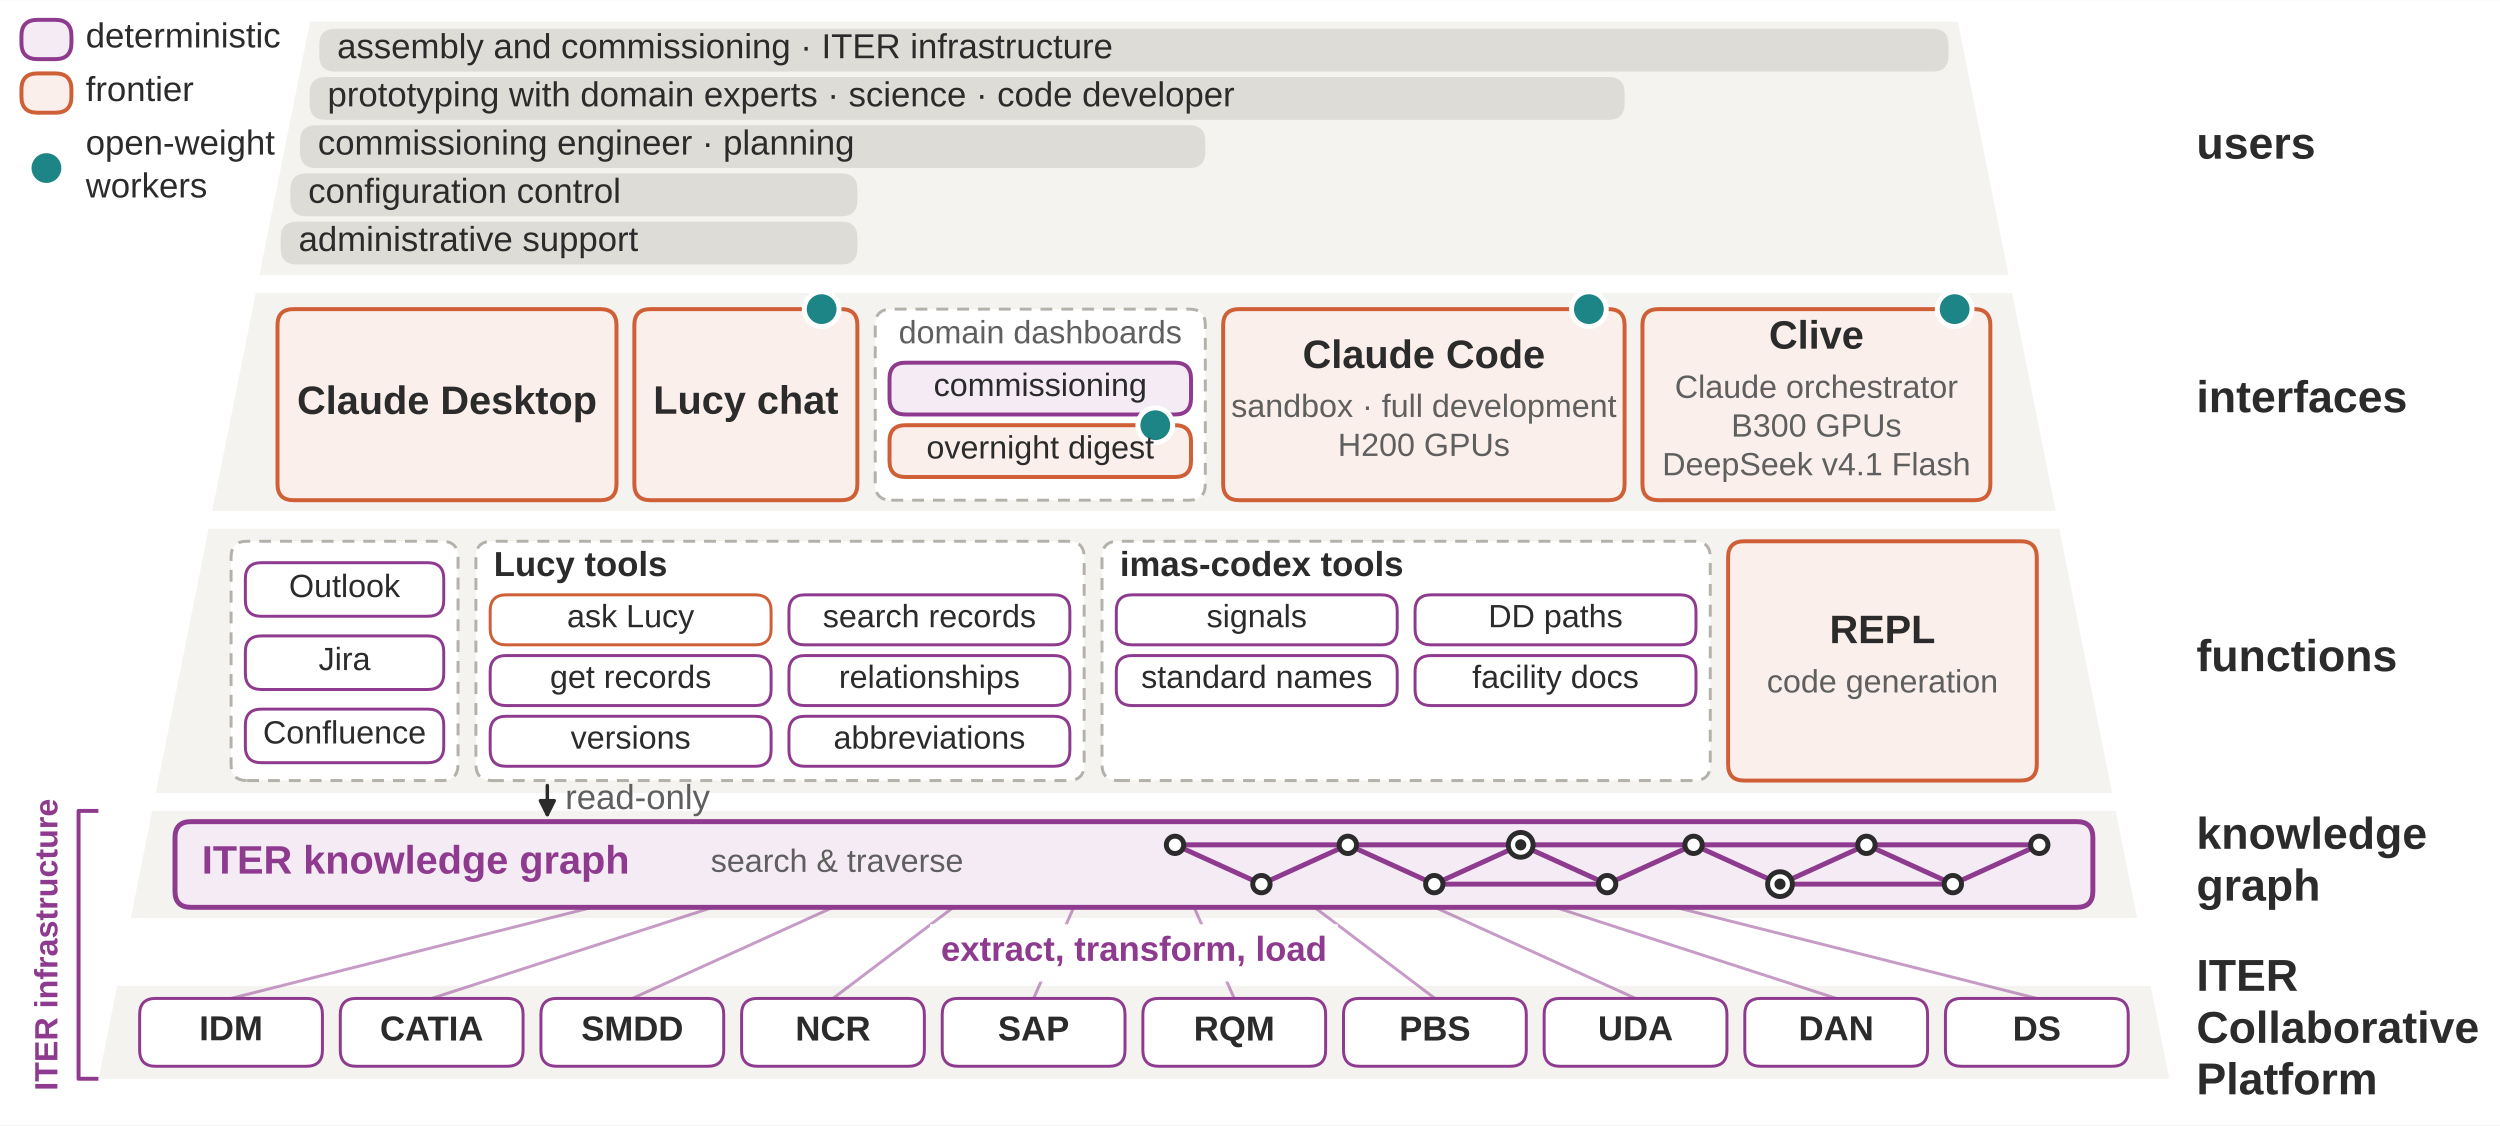
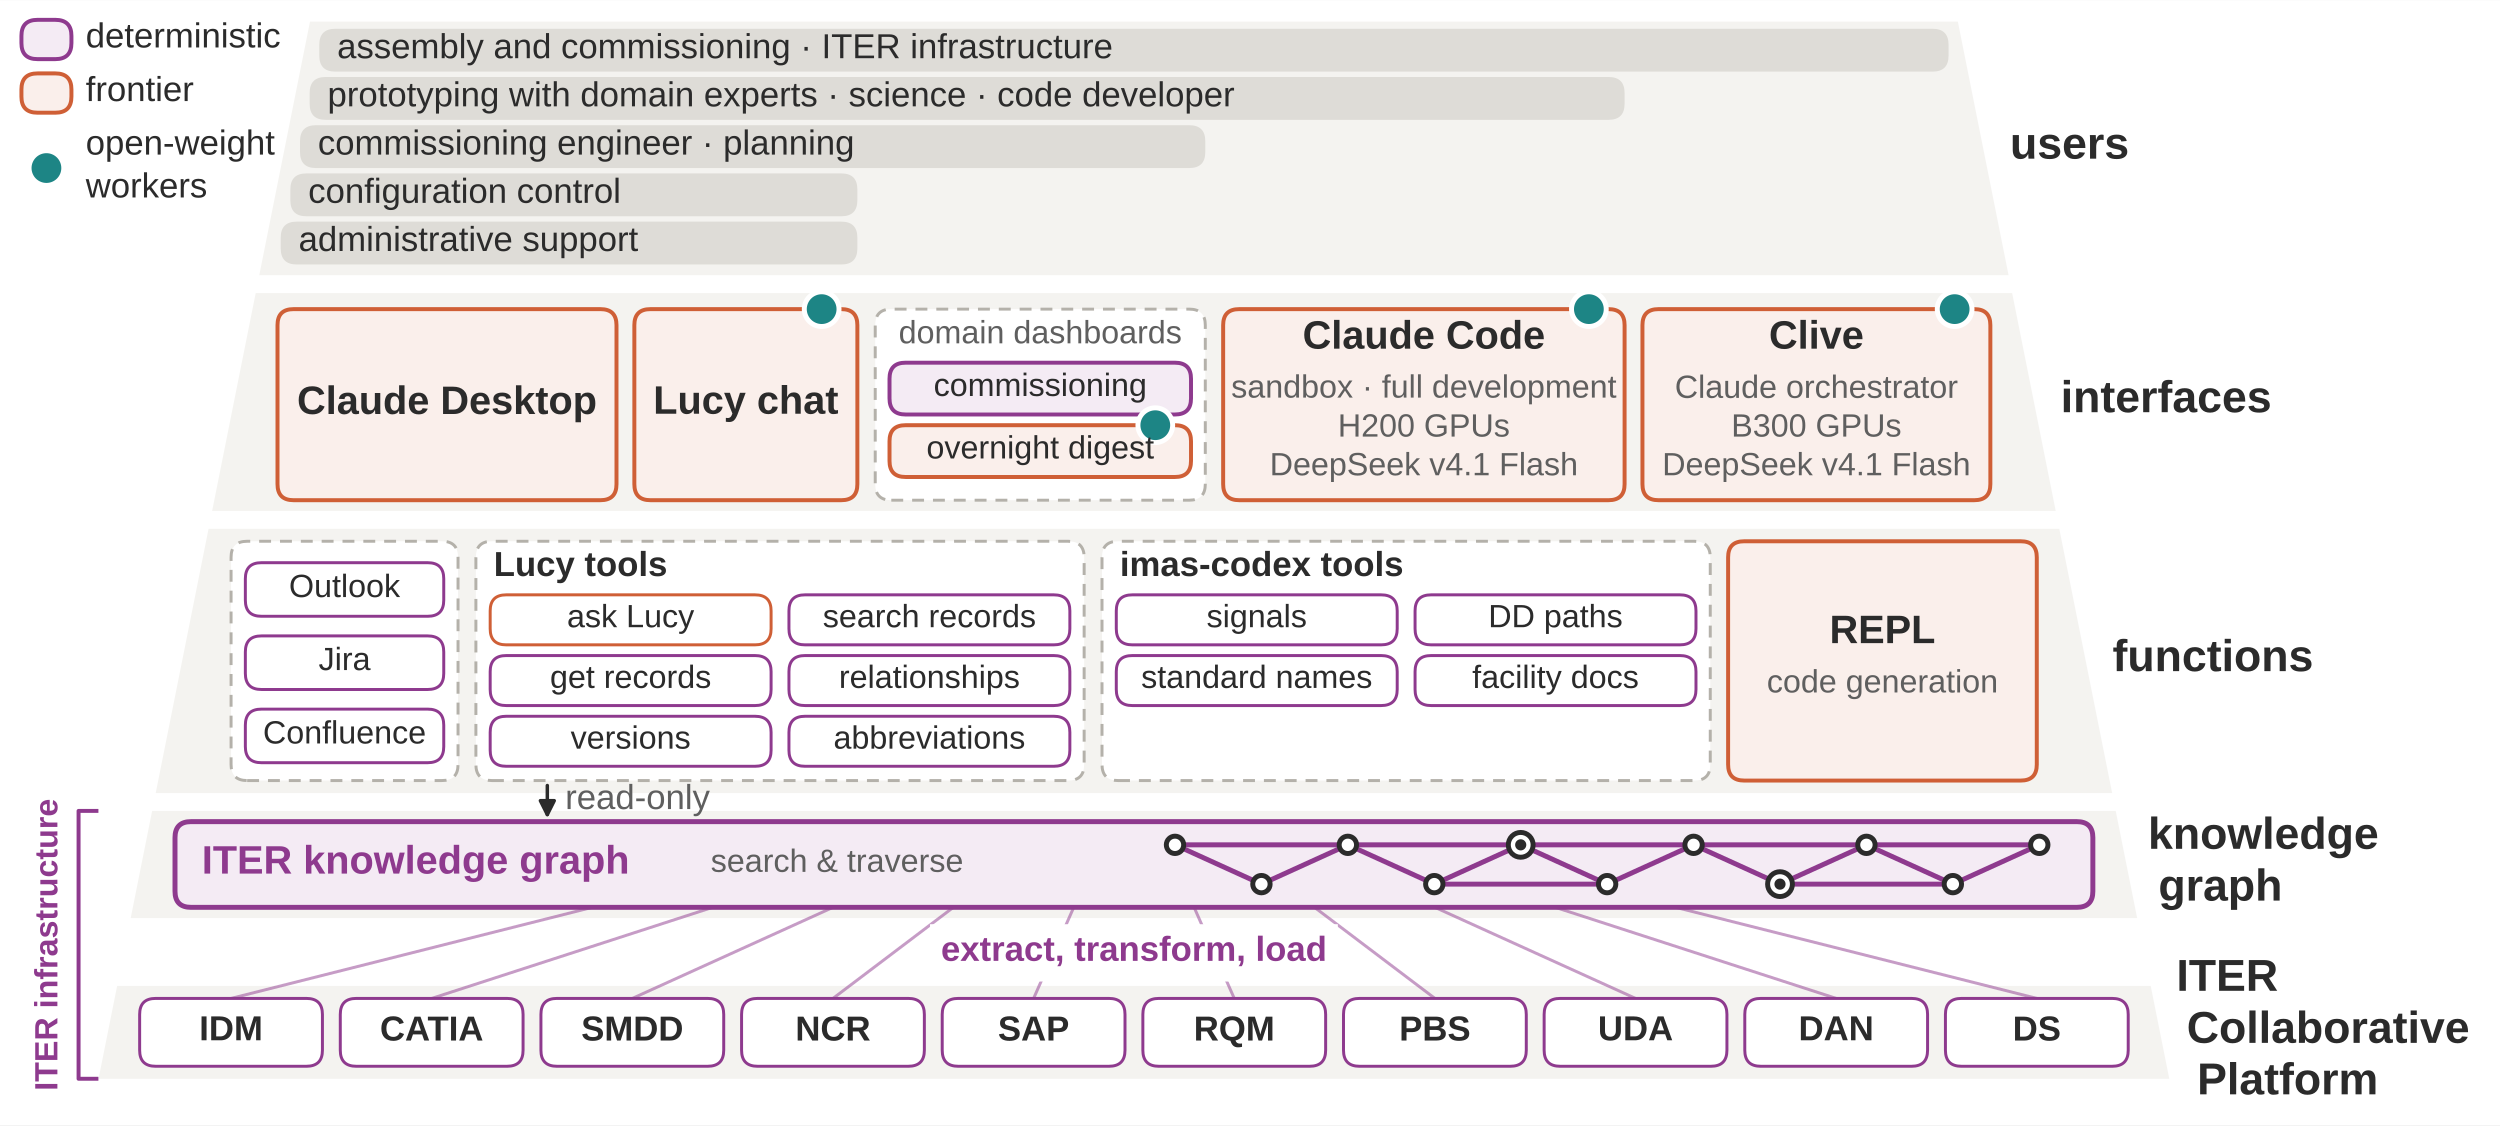
<svg xmlns="http://www.w3.org/2000/svg" xmlns:xlink="http://www.w3.org/1999/xlink" width="31.1cm" height="14.00cm" viewBox="0 0 1008 453.6" version="1.1">
  <defs>
    <style type="text/css">*{stroke-linejoin: round; stroke-linecap: butt}</style>
  </defs>
  <g id="figure_1">
    <g id="patch_1">
      <path d="M 0 453.6 L 1008 453.6 L 1008 0 L 0 0 z " style="fill: #ffffff" />
    </g>
    <g id="axes_1">
      <g id="patch_2">
        <path d="M 39.744 434.88 L 874.656 434.88 L 867.168 397.44 L 47.232 397.44 z " clip-path="url(#p7348c30e80)" style="fill: #f4f3f0" />
      </g>
      <g id="patch_3">
        <path d="M 52.704 370.08 L 861.696 370.08 L 853.056 326.88 L 61.344 326.88 z " clip-path="url(#p7348c30e80)" style="fill: #f4f3f0" />
      </g>
      <g id="patch_4">
        <path d="M 62.784 319.68 L 851.616 319.68 L 830.304 213.12 L 84.096 213.12 z " clip-path="url(#p7348c30e80)" style="fill: #f4f3f0" />
      </g>
      <g id="patch_5">
        <path d="M 85.536 205.92 L 828.864 205.92 L 811.296 118.08 L 103.104 118.08 z " clip-path="url(#p7348c30e80)" style="fill: #f4f3f0" />
      </g>
      <g id="patch_6">
        <path d="M 104.544 110.88 L 809.856 110.88 L 789.408 8.64 L 124.992 8.64 z " clip-path="url(#p7348c30e80)" style="fill: #f4f3f0" />
      </g>
      <g id="line2d_1">
        <path d="M 93.154 402.48 L 238.772 365.76 " clip-path="url(#p7348c30e80)" style="fill: none; stroke: #8e3a8e; stroke-opacity: 0.5; stroke-width: 1.2; stroke-linecap: square" />
      </g>
      <g id="line2d_2">
        <path d="M 174.053 402.48 L 287.312 365.76 " clip-path="url(#p7348c30e80)" style="fill: none; stroke: #8e3a8e; stroke-opacity: 0.5; stroke-width: 1.2; stroke-linecap: square" />
      </g>
      <g id="line2d_3">
        <path d="M 254.952 402.48 L 335.851 365.76 " clip-path="url(#p7348c30e80)" style="fill: none; stroke: #8e3a8e; stroke-opacity: 0.5; stroke-width: 1.2; stroke-linecap: square" />
      </g>
      <g id="line2d_4">
        <path d="M 335.851 402.48 L 384.391 365.76 " clip-path="url(#p7348c30e80)" style="fill: none; stroke: #8e3a8e; stroke-opacity: 0.5; stroke-width: 1.2; stroke-linecap: square" />
      </g>
      <g id="line2d_5">
        <path d="M 416.75 402.48 L 432.93 365.76 " clip-path="url(#p7348c30e80)" style="fill: none; stroke: #8e3a8e; stroke-opacity: 0.5; stroke-width: 1.2; stroke-linecap: square" />
      </g>
      <g id="line2d_6">
        <path d="M 497.65 402.48 L 481.47 365.76 " clip-path="url(#p7348c30e80)" style="fill: none; stroke: #8e3a8e; stroke-opacity: 0.5; stroke-width: 1.2; stroke-linecap: square" />
      </g>
      <g id="line2d_7">
        <path d="M 578.549 402.48 L 530.009 365.76 " clip-path="url(#p7348c30e80)" style="fill: none; stroke: #8e3a8e; stroke-opacity: 0.5; stroke-width: 1.2; stroke-linecap: square" />
      </g>
      <g id="line2d_8">
        <path d="M 659.448 402.48 L 578.549 365.76 " clip-path="url(#p7348c30e80)" style="fill: none; stroke: #8e3a8e; stroke-opacity: 0.5; stroke-width: 1.2; stroke-linecap: square" />
      </g>
      <g id="line2d_9">
        <path d="M 740.347 402.48 L 627.088 365.76 " clip-path="url(#p7348c30e80)" style="fill: none; stroke: #8e3a8e; stroke-opacity: 0.5; stroke-width: 1.2; stroke-linecap: square" />
      </g>
      <g id="line2d_10">
        <path d="M 821.246 402.48 L 675.628 365.76 " clip-path="url(#p7348c30e80)" style="fill: none; stroke: #8e3a8e; stroke-opacity: 0.5; stroke-width: 1.2; stroke-linecap: square" />
      </g>
      <g id="patch_7">
        <path d="M 77.04 365.76 L 837.36 365.76 Q 843.84 365.76 843.84 359.28 L 843.84 337.68 Q 843.84 331.2 837.36 331.2 L 77.04 331.2 Q 70.56 331.2 70.56 337.68 L 70.56 359.28 Q 70.56 365.76 77.04 365.76 z " clip-path="url(#p7348c30e80)" style="fill: #f4ebf4; stroke: #8e3a8e; stroke-width: 2; stroke-linejoin: miter" />
      </g>
      <g id="patch_8">
        <path d="M 99.648 314.64 L 178.199 314.64 Q 184.679 314.64 184.679 308.16 L 184.679 224.64 Q 184.679 218.16 178.199 218.16 L 99.648 218.16 Q 93.168 218.16 93.168 224.64 L 93.168 308.16 Q 93.168 314.64 99.648 314.64 z " clip-path="url(#p7348c30e80)" style="fill: #ffffff; stroke-dasharray: 4.8,3.6; stroke-dashoffset: 0; stroke: #b4b1aa; stroke-width: 1.2; stroke-linejoin: miter" />
      </g>
      <g id="patch_9">
        <path d="M 198.359 314.64 L 430.648 314.64 Q 437.128 314.64 437.128 308.16 L 437.128 224.64 Q 437.128 218.16 430.648 218.16 L 198.359 218.16 Q 191.879 218.16 191.879 224.64 L 191.879 308.16 Q 191.879 314.64 198.359 314.64 z " clip-path="url(#p7348c30e80)" style="fill: #ffffff; stroke-dasharray: 4.8,3.6; stroke-dashoffset: 0; stroke: #b4b1aa; stroke-width: 1.2; stroke-linejoin: miter" />
      </g>
      <g id="patch_10">
        <path d="M 450.808 314.64 L 683.097 314.64 Q 689.577 314.64 689.577 308.16 L 689.577 224.64 Q 689.577 218.16 683.097 218.16 L 450.808 218.16 Q 444.328 218.16 444.328 224.64 L 444.328 308.16 Q 444.328 314.64 450.808 314.64 z " clip-path="url(#p7348c30e80)" style="fill: #ffffff; stroke-dasharray: 4.8,3.6; stroke-dashoffset: 0; stroke: #b4b1aa; stroke-width: 1.2; stroke-linejoin: miter" />
      </g>
      <g id="patch_11">
        <path d="M 703.257 314.64 L 814.752 314.64 Q 821.232 314.64 821.232 308.16 L 821.232 224.64 Q 821.232 218.16 814.752 218.16 L 703.257 218.16 Q 696.777 218.16 696.777 224.64 L 696.777 308.16 Q 696.777 314.64 703.257 314.64 z " clip-path="url(#p7348c30e80)" style="fill: #faefeb; stroke: #cf5f36; stroke-width: 1.6; stroke-linejoin: miter" />
      </g>
      <g id="patch_12">
        <path d="M 118.368 201.6 L 242.089 201.6 Q 248.569 201.6 248.569 195.12 L 248.569 131.04 Q 248.569 124.56 242.089 124.56 L 118.368 124.56 Q 111.888 124.56 111.888 131.04 L 111.888 195.12 Q 111.888 201.6 118.368 201.6 z " clip-path="url(#p7348c30e80)" style="fill: #faefeb; stroke: #cf5f36; stroke-width: 1.6; stroke-linejoin: miter" />
      </g>
      <g id="patch_13">
        <path d="M 262.249 201.6 L 339.211 201.6 Q 345.691 201.6 345.691 195.12 L 345.691 131.04 Q 345.691 124.56 339.211 124.56 L 262.249 124.56 Q 255.769 124.56 255.769 131.04 L 255.769 195.12 Q 255.769 201.6 262.249 201.6 z " clip-path="url(#p7348c30e80)" style="fill: #faefeb; stroke: #cf5f36; stroke-width: 1.6; stroke-linejoin: miter" />
      </g>
      <g id="patch_14">
        <path d="M 359.371 201.6 L 479.495 201.6 Q 485.975 201.6 485.975 195.12 L 485.975 131.04 Q 485.975 124.56 479.495 124.56 L 359.371 124.56 Q 352.891 124.56 352.891 131.04 L 352.891 195.12 Q 352.891 201.6 359.371 201.6 z " clip-path="url(#p7348c30e80)" style="fill: #ffffff; stroke-dasharray: 4.8,3.6; stroke-dashoffset: 0; stroke: #b4b1aa; stroke-width: 1.2; stroke-linejoin: miter" />
      </g>
      <g id="patch_15">
        <path d="M 365.131 167.04 L 473.735 167.04 Q 480.215 167.04 480.215 160.56 L 480.215 152.64 Q 480.215 146.16 473.735 146.16 L 365.131 146.16 Q 358.651 146.16 358.651 152.64 L 358.651 160.56 Q 358.651 167.04 365.131 167.04 z " clip-path="url(#p7348c30e80)" style="fill: #f4ebf4; stroke: #8e3a8e; stroke-width: 1.6; stroke-linejoin: miter" />
      </g>
      <g id="patch_16">
        <path d="M 365.131 192.24 L 473.735 192.24 Q 480.215 192.24 480.215 185.76 L 480.215 177.84 Q 480.215 171.36 473.735 171.36 L 365.131 171.36 Q 358.651 171.36 358.651 177.84 L 358.651 185.76 Q 358.651 192.24 365.131 192.24 z " clip-path="url(#p7348c30e80)" style="fill: #faefeb; stroke: #cf5f36; stroke-width: 1.6; stroke-linejoin: miter" />
      </g>
      <g id="patch_17">
        <path d="M 499.655 201.6 L 648.554 201.6 Q 655.034 201.6 655.034 195.12 L 655.034 131.04 Q 655.034 124.56 648.554 124.56 L 499.655 124.56 Q 493.175 124.56 493.175 131.04 L 493.175 195.12 Q 493.175 201.6 499.655 201.6 z " clip-path="url(#p7348c30e80)" style="fill: #faefeb; stroke: #cf5f36; stroke-width: 1.6; stroke-linejoin: miter" />
      </g>
      <g id="patch_18">
        <path d="M 668.714 201.6 L 796.032 201.6 Q 802.512 201.6 802.512 195.12 L 802.512 131.04 Q 802.512 124.56 796.032 124.56 L 668.714 124.56 Q 662.234 124.56 662.234 131.04 L 662.234 195.12 Q 662.234 201.6 668.714 201.6 z " clip-path="url(#p7348c30e80)" style="fill: #faefeb; stroke: #cf5f36; stroke-width: 1.6; stroke-linejoin: miter" />
      </g>
      <g id="patch_19">
        <path d="M 15.12 23.76 L 22.32 23.76 Q 28.8 23.76 28.8 17.28 L 28.8 14.4 Q 28.8 7.92 22.32 7.92 L 15.12 7.92 Q 8.64 7.92 8.64 14.4 L 8.64 17.28 Q 8.64 23.76 15.12 23.76 z " clip-path="url(#p7348c30e80)" style="fill: #f4ebf4; stroke: #8e3a8e; stroke-width: 1.6; stroke-linejoin: miter" />
      </g>
      <g id="patch_20">
        <path d="M 15.12 45.36 L 22.32 45.36 Q 28.8 45.36 28.8 38.88 L 28.8 36 Q 28.8 29.52 22.32 29.52 L 15.12 29.52 Q 8.64 29.52 8.64 36 L 8.64 38.88 Q 8.64 45.36 15.12 45.36 z " clip-path="url(#p7348c30e80)" style="fill: #faefeb; stroke: #cf5f36; stroke-width: 1.6; stroke-linejoin: miter" />
      </g>
      <g id="line2d_11">
        <path d="M 38.88 434.88 L 31.68 434.88 L 31.68 326.88 L 38.88 326.88 " clip-path="url(#p7348c30e80)" style="fill: none; stroke: #8e3a8e; stroke-width: 1.6; stroke-linecap: square" />
      </g>
      <g id="patch_21">
        <path d="M 135.216 28.8 L 779.184 28.8 Q 785.664 28.8 785.664 22.32 L 785.664 18 Q 785.664 11.52 779.184 11.52 L 135.216 11.52 Q 128.736 11.52 128.736 18 L 128.736 22.32 Q 128.736 28.8 135.216 28.8 z " clip-path="url(#p7348c30e80)" style="fill: #dedcd7" />
      </g>
      <g id="patch_22">
        <path d="M 131.328 48.24 L 648.554 48.24 Q 655.034 48.24 655.034 41.76 L 655.034 37.44 Q 655.034 30.96 648.554 30.96 L 131.328 30.96 Q 124.848 30.96 124.848 37.44 L 124.848 41.76 Q 124.848 48.24 131.328 48.24 z " clip-path="url(#p7348c30e80)" style="fill: #dedcd7" />
      </g>
      <g id="patch_23">
        <path d="M 127.44 67.68 L 479.495 67.68 Q 485.975 67.68 485.975 61.2 L 485.975 56.88 Q 485.975 50.4 479.495 50.4 L 127.44 50.4 Q 120.96 50.4 120.96 56.88 L 120.96 61.2 Q 120.96 67.68 127.44 67.68 z " clip-path="url(#p7348c30e80)" style="fill: #dedcd7" />
      </g>
      <g id="patch_24">
        <path d="M 123.552 87.12 L 339.211 87.12 Q 345.691 87.12 345.691 80.64 L 345.691 76.32 Q 345.691 69.84 339.211 69.84 L 123.552 69.84 Q 117.072 69.84 117.072 76.32 L 117.072 80.64 Q 117.072 87.12 123.552 87.12 z " clip-path="url(#p7348c30e80)" style="fill: #dedcd7" />
      </g>
      <g id="patch_25">
        <path d="M 119.664 106.56 L 339.211 106.56 Q 345.691 106.56 345.691 100.08 L 345.691 95.76 Q 345.691 89.28 339.211 89.28 L 119.664 89.28 Q 113.184 89.28 113.184 95.76 L 113.184 100.08 Q 113.184 106.56 119.664 106.56 z " clip-path="url(#p7348c30e80)" style="fill: #dedcd7" />
      </g>
      <g id="patch_26">
        <path d="M 62.784 429.84 L 123.523 429.84 Q 130.003 429.84 130.003 423.36 L 130.003 408.96 Q 130.003 402.48 123.523 402.48 L 62.784 402.48 Q 56.304 402.48 56.304 408.96 L 56.304 423.36 Q 56.304 429.84 62.784 429.84 z " clip-path="url(#p7348c30e80)" style="fill: #ffffff; stroke: #8e3a8e; stroke-width: 1.2; stroke-linejoin: miter" />
      </g>
      <g id="patch_27">
        <path d="M 143.683 429.84 L 204.422 429.84 Q 210.902 429.84 210.902 423.36 L 210.902 408.96 Q 210.902 402.48 204.422 402.48 L 143.683 402.48 Q 137.203 402.48 137.203 408.96 L 137.203 423.36 Q 137.203 429.84 143.683 429.84 z " clip-path="url(#p7348c30e80)" style="fill: #ffffff; stroke: #8e3a8e; stroke-width: 1.2; stroke-linejoin: miter" />
      </g>
      <g id="patch_28">
        <path d="M 224.582 429.84 L 285.322 429.84 Q 291.802 429.84 291.802 423.36 L 291.802 408.96 Q 291.802 402.48 285.322 402.48 L 224.582 402.48 Q 218.102 402.48 218.102 408.96 L 218.102 423.36 Q 218.102 429.84 224.582 429.84 z " clip-path="url(#p7348c30e80)" style="fill: #ffffff; stroke: #8e3a8e; stroke-width: 1.2; stroke-linejoin: miter" />
      </g>
      <g id="patch_29">
        <path d="M 305.482 429.84 L 366.221 429.84 Q 372.701 429.84 372.701 423.36 L 372.701 408.96 Q 372.701 402.48 366.221 402.48 L 305.482 402.48 Q 299.002 402.48 299.002 408.96 L 299.002 423.36 Q 299.002 429.84 305.482 429.84 z " clip-path="url(#p7348c30e80)" style="fill: #ffffff; stroke: #8e3a8e; stroke-width: 1.2; stroke-linejoin: miter" />
      </g>
      <g id="patch_30">
        <path d="M 386.381 429.84 L 447.12 429.84 Q 453.6 429.84 453.6 423.36 L 453.6 408.96 Q 453.6 402.48 447.12 402.48 L 386.381 402.48 Q 379.901 402.48 379.901 408.96 L 379.901 423.36 Q 379.901 429.84 386.381 429.84 z " clip-path="url(#p7348c30e80)" style="fill: #ffffff; stroke: #8e3a8e; stroke-width: 1.2; stroke-linejoin: miter" />
      </g>
      <g id="patch_31">
        <path d="M 467.28 429.84 L 528.019 429.84 Q 534.499 429.84 534.499 423.36 L 534.499 408.96 Q 534.499 402.48 528.019 402.48 L 467.28 402.48 Q 460.8 402.48 460.8 408.96 L 460.8 423.36 Q 460.8 429.84 467.28 429.84 z " clip-path="url(#p7348c30e80)" style="fill: #ffffff; stroke: #8e3a8e; stroke-width: 1.2; stroke-linejoin: miter" />
      </g>
      <g id="patch_32">
        <path d="M 548.179 429.84 L 608.918 429.84 Q 615.398 429.84 615.398 423.36 L 615.398 408.96 Q 615.398 402.48 608.918 402.48 L 548.179 402.48 Q 541.699 402.48 541.699 408.96 L 541.699 423.36 Q 541.699 429.84 548.179 429.84 z " clip-path="url(#p7348c30e80)" style="fill: #ffffff; stroke: #8e3a8e; stroke-width: 1.2; stroke-linejoin: miter" />
      </g>
      <g id="patch_33">
        <path d="M 629.078 429.84 L 689.818 429.84 Q 696.298 429.84 696.298 423.36 L 696.298 408.96 Q 696.298 402.48 689.818 402.48 L 629.078 402.48 Q 622.598 402.48 622.598 408.96 L 622.598 423.36 Q 622.598 429.84 629.078 429.84 z " clip-path="url(#p7348c30e80)" style="fill: #ffffff; stroke: #8e3a8e; stroke-width: 1.2; stroke-linejoin: miter" />
      </g>
      <g id="patch_34">
        <path d="M 709.978 429.84 L 770.717 429.84 Q 777.197 429.84 777.197 423.36 L 777.197 408.96 Q 777.197 402.48 770.717 402.48 L 709.978 402.48 Q 703.498 402.48 703.498 408.96 L 703.498 423.36 Q 703.498 429.84 709.978 429.84 z " clip-path="url(#p7348c30e80)" style="fill: #ffffff; stroke: #8e3a8e; stroke-width: 1.2; stroke-linejoin: miter" />
      </g>
      <g id="patch_35">
        <path d="M 790.877 429.84 L 851.616 429.84 Q 858.096 429.84 858.096 423.36 L 858.096 408.96 Q 858.096 402.48 851.616 402.48 L 790.877 402.48 Q 784.397 402.48 784.397 408.96 L 784.397 423.36 Q 784.397 429.84 790.877 429.84 z " clip-path="url(#p7348c30e80)" style="fill: #ffffff; stroke: #8e3a8e; stroke-width: 1.2; stroke-linejoin: miter" />
      </g>
      <g id="line2d_12">
        <path d="M 473.76 340.56 L 508.608 356.4 " clip-path="url(#p7348c30e80)" style="fill: none; stroke: #8e3a8e; stroke-width: 2; stroke-linecap: round" />
      </g>
      <g id="line2d_13">
        <path d="M 508.608 356.4 L 543.456 340.56 " clip-path="url(#p7348c30e80)" style="fill: none; stroke: #8e3a8e; stroke-width: 2; stroke-linecap: round" />
      </g>
      <g id="line2d_14">
        <path d="M 543.456 340.56 L 578.304 356.4 " clip-path="url(#p7348c30e80)" style="fill: none; stroke: #8e3a8e; stroke-width: 2; stroke-linecap: round" />
      </g>
      <g id="line2d_15">
        <path d="M 578.304 356.4 L 613.152 340.56 " clip-path="url(#p7348c30e80)" style="fill: none; stroke: #8e3a8e; stroke-width: 2; stroke-linecap: round" />
      </g>
      <g id="line2d_16">
        <path d="M 613.152 340.56 L 648 356.4 " clip-path="url(#p7348c30e80)" style="fill: none; stroke: #8e3a8e; stroke-width: 2; stroke-linecap: round" />
      </g>
      <g id="line2d_17">
        <path d="M 648 356.4 L 682.848 340.56 " clip-path="url(#p7348c30e80)" style="fill: none; stroke: #8e3a8e; stroke-width: 2; stroke-linecap: round" />
      </g>
      <g id="line2d_18">
        <path d="M 682.848 340.56 L 717.696 356.4 " clip-path="url(#p7348c30e80)" style="fill: none; stroke: #8e3a8e; stroke-width: 2; stroke-linecap: round" />
      </g>
      <g id="line2d_19">
        <path d="M 717.696 356.4 L 752.544 340.56 " clip-path="url(#p7348c30e80)" style="fill: none; stroke: #8e3a8e; stroke-width: 2; stroke-linecap: round" />
      </g>
      <g id="line2d_20">
        <path d="M 752.544 340.56 L 787.392 356.4 " clip-path="url(#p7348c30e80)" style="fill: none; stroke: #8e3a8e; stroke-width: 2; stroke-linecap: round" />
      </g>
      <g id="line2d_21">
        <path d="M 787.392 356.4 L 822.24 340.56 " clip-path="url(#p7348c30e80)" style="fill: none; stroke: #8e3a8e; stroke-width: 2; stroke-linecap: round" />
      </g>
      <g id="line2d_22">
        <path d="M 473.76 340.56 L 543.456 340.56 " clip-path="url(#p7348c30e80)" style="fill: none; stroke: #8e3a8e; stroke-width: 2; stroke-linecap: round" />
      </g>
      <g id="line2d_23">
        <path d="M 543.456 340.56 L 613.152 340.56 " clip-path="url(#p7348c30e80)" style="fill: none; stroke: #8e3a8e; stroke-width: 2; stroke-linecap: round" />
      </g>
      <g id="line2d_24">
        <path d="M 613.152 340.56 L 682.848 340.56 " clip-path="url(#p7348c30e80)" style="fill: none; stroke: #8e3a8e; stroke-width: 2; stroke-linecap: round" />
      </g>
      <g id="line2d_25">
        <path d="M 682.848 340.56 L 752.544 340.56 " clip-path="url(#p7348c30e80)" style="fill: none; stroke: #8e3a8e; stroke-width: 2; stroke-linecap: round" />
      </g>
      <g id="line2d_26">
        <path d="M 752.544 340.56 L 822.24 340.56 " clip-path="url(#p7348c30e80)" style="fill: none; stroke: #8e3a8e; stroke-width: 2; stroke-linecap: round" />
      </g>
      <g id="line2d_27">
        <path d="M 578.304 356.4 L 648 356.4 " clip-path="url(#p7348c30e80)" style="fill: none; stroke: #8e3a8e; stroke-width: 2; stroke-linecap: round" />
      </g>
      <g id="line2d_28">
        <path d="M 717.696 356.4 L 787.392 356.4 " clip-path="url(#p7348c30e80)" style="fill: none; stroke: #8e3a8e; stroke-width: 2; stroke-linecap: round" />
      </g>
      <g id="patch_36">
        <path d="M 105.408 248.4 L 172.439 248.4 Q 178.919 248.4 178.919 241.92 L 178.919 233.28 Q 178.919 226.8 172.439 226.8 L 105.408 226.8 Q 98.928 226.8 98.928 233.28 L 98.928 241.92 Q 98.928 248.4 105.408 248.4 z " clip-path="url(#p7348c30e80)" style="fill: #ffffff; stroke: #8e3a8e; stroke-width: 1.2; stroke-linejoin: miter" />
      </g>
      <g id="patch_37">
        <path d="M 105.408 277.92 L 172.439 277.92 Q 178.919 277.92 178.919 271.44 L 178.919 262.8 Q 178.919 256.32 172.439 256.32 L 105.408 256.32 Q 98.928 256.32 98.928 262.8 L 98.928 271.44 Q 98.928 277.92 105.408 277.92 z " clip-path="url(#p7348c30e80)" style="fill: #ffffff; stroke: #8e3a8e; stroke-width: 1.2; stroke-linejoin: miter" />
      </g>
      <g id="patch_38">
        <path d="M 105.408 307.44 L 172.439 307.44 Q 178.919 307.44 178.919 300.96 L 178.919 292.32 Q 178.919 285.84 172.439 285.84 L 105.408 285.84 Q 98.928 285.84 98.928 292.32 L 98.928 300.96 Q 98.928 307.44 105.408 307.44 z " clip-path="url(#p7348c30e80)" style="fill: #ffffff; stroke: #8e3a8e; stroke-width: 1.2; stroke-linejoin: miter" />
      </g>
      <g id="patch_39">
        <path d="M 204.119 259.92 L 304.423 259.92 Q 310.903 259.92 310.903 253.44 L 310.903 246.24 Q 310.903 239.76 304.423 239.76 L 204.119 239.76 Q 197.639 239.76 197.639 246.24 L 197.639 253.44 Q 197.639 259.92 204.119 259.92 z " clip-path="url(#p7348c30e80)" style="fill: #ffffff; stroke: #cf5f36; stroke-width: 1.2; stroke-linejoin: miter" />
      </g>
      <g id="patch_40">
        <path d="M 324.583 259.92 L 424.888 259.92 Q 431.368 259.92 431.368 253.44 L 431.368 246.24 Q 431.368 239.76 424.888 239.76 L 324.583 239.76 Q 318.103 239.76 318.103 246.24 L 318.103 253.44 Q 318.103 259.92 324.583 259.92 z " clip-path="url(#p7348c30e80)" style="fill: #ffffff; stroke: #8e3a8e; stroke-width: 1.2; stroke-linejoin: miter" />
      </g>
      <g id="patch_41">
        <path d="M 204.119 284.4 L 304.423 284.4 Q 310.903 284.4 310.903 277.92 L 310.903 270.72 Q 310.903 264.24 304.423 264.24 L 204.119 264.24 Q 197.639 264.24 197.639 270.72 L 197.639 277.92 Q 197.639 284.4 204.119 284.4 z " clip-path="url(#p7348c30e80)" style="fill: #ffffff; stroke: #8e3a8e; stroke-width: 1.2; stroke-linejoin: miter" />
      </g>
      <g id="patch_42">
        <path d="M 324.583 284.4 L 424.888 284.4 Q 431.368 284.4 431.368 277.92 L 431.368 270.72 Q 431.368 264.24 424.888 264.24 L 324.583 264.24 Q 318.103 264.24 318.103 270.72 L 318.103 277.92 Q 318.103 284.4 324.583 284.4 z " clip-path="url(#p7348c30e80)" style="fill: #ffffff; stroke: #8e3a8e; stroke-width: 1.2; stroke-linejoin: miter" />
      </g>
      <g id="patch_43">
        <path d="M 204.119 308.88 L 304.423 308.88 Q 310.903 308.88 310.903 302.4 L 310.903 295.2 Q 310.903 288.72 304.423 288.72 L 204.119 288.72 Q 197.639 288.72 197.639 295.2 L 197.639 302.4 Q 197.639 308.88 204.119 308.88 z " clip-path="url(#p7348c30e80)" style="fill: #ffffff; stroke: #8e3a8e; stroke-width: 1.2; stroke-linejoin: miter" />
      </g>
      <g id="patch_44">
        <path d="M 324.583 308.88 L 424.888 308.88 Q 431.368 308.88 431.368 302.4 L 431.368 295.2 Q 431.368 288.72 424.888 288.72 L 324.583 288.72 Q 318.103 288.72 318.103 295.2 L 318.103 302.4 Q 318.103 308.88 324.583 308.88 z " clip-path="url(#p7348c30e80)" style="fill: #ffffff; stroke: #8e3a8e; stroke-width: 1.2; stroke-linejoin: miter" />
      </g>
      <g id="patch_45">
        <path d="M 456.568 259.92 L 556.873 259.92 Q 563.353 259.92 563.353 253.44 L 563.353 246.24 Q 563.353 239.76 556.873 239.76 L 456.568 239.76 Q 450.088 239.76 450.088 246.24 L 450.088 253.44 Q 450.088 259.92 456.568 259.92 z " clip-path="url(#p7348c30e80)" style="fill: #ffffff; stroke: #8e3a8e; stroke-width: 1.2; stroke-linejoin: miter" />
      </g>
      <g id="patch_46">
        <path d="M 577.033 259.92 L 677.337 259.92 Q 683.817 259.92 683.817 253.44 L 683.817 246.24 Q 683.817 239.76 677.337 239.76 L 577.033 239.76 Q 570.553 239.76 570.553 246.24 L 570.553 253.44 Q 570.553 259.92 577.033 259.92 z " clip-path="url(#p7348c30e80)" style="fill: #ffffff; stroke: #8e3a8e; stroke-width: 1.2; stroke-linejoin: miter" />
      </g>
      <g id="patch_47">
        <path d="M 456.568 284.4 L 556.873 284.4 Q 563.353 284.4 563.353 277.92 L 563.353 270.72 Q 563.353 264.24 556.873 264.24 L 456.568 264.24 Q 450.088 264.24 450.088 270.72 L 450.088 277.92 Q 450.088 284.4 456.568 284.4 z " clip-path="url(#p7348c30e80)" style="fill: #ffffff; stroke: #8e3a8e; stroke-width: 1.2; stroke-linejoin: miter" />
      </g>
      <g id="patch_48">
        <path d="M 577.033 284.4 L 677.337 284.4 Q 683.817 284.4 683.817 277.92 L 683.817 270.72 Q 683.817 264.24 677.337 264.24 L 577.033 264.24 Q 570.553 264.24 570.553 270.72 L 570.553 277.92 Q 570.553 284.4 577.033 284.4 z " clip-path="url(#p7348c30e80)" style="fill: #ffffff; stroke: #8e3a8e; stroke-width: 1.2; stroke-linejoin: miter" />
      </g>
      <g id="line2d_29">
        <defs>
          <path id="m2a55d77c86" d="M 0 3.5 C 0.928 3.5 1.819 3.131 2.475 2.475 C 3.131 1.819 3.5 0.928 3.5 0 C 3.5 -0.928 3.131 -1.819 2.475 -2.475 C 1.819 -3.131 0.928 -3.5 0 -3.5 C -0.928 -3.5 -1.819 -3.131 -2.475 -2.475 C -3.131 -1.819 -3.5 -0.928 -3.5 0 C -3.5 0.928 -3.131 1.819 -2.475 2.475 C -1.819 3.131 -0.928 3.5 0 3.5 z " style="stroke: #2b2b2b; stroke-width: 2" />
        </defs>
        <g clip-path="url(#p7348c30e80)">
          <use xlink:href="#m2a55d77c86" x="473.76" y="340.56" style="fill: #ffffff; stroke: #2b2b2b; stroke-width: 2" />
        </g>
      </g>
      <g id="line2d_30">
        <g clip-path="url(#p7348c30e80)">
          <use xlink:href="#m2a55d77c86" x="508.608" y="356.4" style="fill: #ffffff; stroke: #2b2b2b; stroke-width: 2" />
        </g>
      </g>
      <g id="line2d_31">
        <g clip-path="url(#p7348c30e80)">
          <use xlink:href="#m2a55d77c86" x="543.456" y="340.56" style="fill: #ffffff; stroke: #2b2b2b; stroke-width: 2" />
        </g>
      </g>
      <g id="line2d_32">
        <g clip-path="url(#p7348c30e80)">
          <use xlink:href="#m2a55d77c86" x="578.304" y="356.4" style="fill: #ffffff; stroke: #2b2b2b; stroke-width: 2" />
        </g>
      </g>
      <g id="line2d_33">
        <defs>
          <path id="maecd21d37f" d="M 0 5 C 1.326 5 2.598 4.473 3.536 3.536 C 4.473 2.598 5 1.326 5 0 C 5 -1.326 4.473 -2.598 3.536 -3.536 C 2.598 -4.473 1.326 -5 0 -5 C -1.326 -5 -2.598 -4.473 -3.536 -3.536 C -4.473 -2.598 -5 -1.326 -5 0 C -5 1.326 -4.473 2.598 -3.536 3.536 C -2.598 4.473 -1.326 5 0 5 z " style="stroke: #2b2b2b; stroke-width: 2" />
        </defs>
        <g clip-path="url(#p7348c30e80)">
          <use xlink:href="#maecd21d37f" x="613.152" y="340.56" style="fill: #ffffff; stroke: #2b2b2b; stroke-width: 2" />
        </g>
      </g>
      <g id="line2d_34">
        <g clip-path="url(#p7348c30e80)">
          <use xlink:href="#m2a55d77c86" x="648" y="356.4" style="fill: #ffffff; stroke: #2b2b2b; stroke-width: 2" />
        </g>
      </g>
      <g id="line2d_35">
        <g clip-path="url(#p7348c30e80)">
          <use xlink:href="#m2a55d77c86" x="682.848" y="340.56" style="fill: #ffffff; stroke: #2b2b2b; stroke-width: 2" />
        </g>
      </g>
      <g id="line2d_36">
        <g clip-path="url(#p7348c30e80)">
          <use xlink:href="#maecd21d37f" x="717.696" y="356.4" style="fill: #ffffff; stroke: #2b2b2b; stroke-width: 2" />
        </g>
      </g>
      <g id="line2d_37">
        <g clip-path="url(#p7348c30e80)">
          <use xlink:href="#m2a55d77c86" x="752.544" y="340.56" style="fill: #ffffff; stroke: #2b2b2b; stroke-width: 2" />
        </g>
      </g>
      <g id="line2d_38">
        <g clip-path="url(#p7348c30e80)">
          <use xlink:href="#m2a55d77c86" x="787.392" y="356.4" style="fill: #ffffff; stroke: #2b2b2b; stroke-width: 2" />
        </g>
      </g>
      <g id="line2d_39">
        <g clip-path="url(#p7348c30e80)">
          <use xlink:href="#m2a55d77c86" x="822.24" y="340.56" style="fill: #ffffff; stroke: #2b2b2b; stroke-width: 2" />
        </g>
      </g>
      <g id="line2d_40">
        <defs>
          <path id="m6dca541c59" d="M 0 1.75 C 0.464 1.75 0.909 1.566 1.237 1.237 C 1.566 0.909 1.75 0.464 1.75 0 C 1.75 -0.464 1.566 -0.909 1.237 -1.237 C 0.909 -1.566 0.464 -1.75 0 -1.75 C -0.464 -1.75 -0.909 -1.566 -1.237 -1.237 C -1.566 -0.909 -1.75 -0.464 -1.75 0 C -1.75 0.464 -1.566 0.909 -1.237 1.237 C -0.909 1.566 -0.464 1.75 0 1.75 z " style="stroke: #2b2b2b" />
        </defs>
        <g clip-path="url(#p7348c30e80)">
          <use xlink:href="#m6dca541c59" x="613.152" y="340.56" style="fill: #2b2b2b; stroke: #2b2b2b" />
        </g>
      </g>
      <g id="line2d_41">
        <g clip-path="url(#p7348c30e80)">
          <use xlink:href="#m6dca541c59" x="717.696" y="356.4" style="fill: #2b2b2b; stroke: #2b2b2b" />
        </g>
      </g>
      <g id="patch_49">
        <path d="M 220.679 316.644 Q 220.679 323.281 220.679 328.352 " style="fill: none; stroke: #2b2b2b; stroke-width: 1.4; stroke-linecap: round" />
        <path d="M 223.479 322.752 L 220.679 328.352 L 217.879 322.752 z " style="fill: #2b2b2b; stroke: #2b2b2b; stroke-width: 1.4; stroke-linecap: round" />
      </g>
      <g id="line2d_42">
        <defs>
          <path id="m93257e1731" d="M 0 7 C 1.856 7 3.637 6.262 4.95 4.95 C 6.262 3.637 7 1.856 7 0 C 7 -1.856 6.262 -3.637 4.95 -4.95 C 3.637 -6.262 1.856 -7 0 -7 C -1.856 -7 -3.637 -6.262 -4.95 -4.95 C -6.262 -3.637 -7 -1.856 -7 0 C -7 1.856 -6.262 3.637 -4.95 4.95 C -3.637 6.262 -1.856 7 0 7 z " style="stroke: #ffffff; stroke-width: 2" />
        </defs>
        <g clip-path="url(#p7348c30e80)">
          <use xlink:href="#m93257e1731" x="465.815" y="171.36" style="fill: #1d8585; stroke: #ffffff; stroke-width: 2" />
        </g>
      </g>
      <g id="line2d_43">
        <g clip-path="url(#p7348c30e80)">
          <use xlink:href="#m93257e1731" x="331.291" y="124.56" style="fill: #1d8585; stroke: #ffffff; stroke-width: 2" />
        </g>
      </g>
      <g id="line2d_44">
        <g clip-path="url(#p7348c30e80)">
          <use xlink:href="#m93257e1731" x="640.634" y="124.56" style="fill: #1d8585; stroke: #ffffff; stroke-width: 2" />
        </g>
      </g>
      <g id="line2d_45">
        <g clip-path="url(#p7348c30e80)">
          <use xlink:href="#m93257e1731" x="788.112" y="124.56" style="fill: #1d8585; stroke: #ffffff; stroke-width: 2" />
        </g>
      </g>
      <g id="line2d_46">
        <g clip-path="url(#p7348c30e80)">
          <use xlink:href="#m93257e1731" x="18.72" y="67.68" style="fill: #1d8585; stroke: #ffffff; stroke-width: 2" />
        </g>
      </g>
      <g id="text_1">
-         <text style="font-weight: 700; font-size: 18px; font-family: 'Arial', 'Nimbus Sans', sans-serif; text-anchor: start; fill: #2b2b2b" x="885.6" y="63.882" transform="rotate(-0 885.6 63.882)">users</text>
+         <text style="font-weight: 700; font-size: 18px; font-family: 'Arial', 'Nimbus Sans', sans-serif; text-anchor: start; fill: #2b2b2b" x="810.432" y="63.882" transform="rotate(-0 810.432 63.882)">users</text>
      </g>
      <g id="text_2">
-         <text style="font-weight: 700; font-size: 18px; font-family: 'Arial', 'Nimbus Sans', sans-serif; text-anchor: start; fill: #2b2b2b" x="885.6" y="166.123" transform="rotate(-0 885.6 166.1226)">interfaces</text>
+         <text style="font-weight: 700; font-size: 18px; font-family: 'Arial', 'Nimbus Sans', sans-serif; text-anchor: start; fill: #2b2b2b" x="830.88" y="166.123" transform="rotate(-0 830.88 166.1226)">interfaces</text>
      </g>
      <g id="text_3">
-         <text style="font-weight: 700; font-size: 18px; font-family: 'Arial', 'Nimbus Sans', sans-serif; text-anchor: start; fill: #2b2b2b" x="885.6" y="270.523" transform="rotate(-0 885.6 270.5226)">functions</text>
+         <text style="font-weight: 700; font-size: 18px; font-family: 'Arial', 'Nimbus Sans', sans-serif; text-anchor: start; fill: #2b2b2b" x="851.76" y="270.523" transform="rotate(-0 851.76 270.5226)">functions</text>
      </g>
      <g id="text_4">
-         <text style="font-weight: 700; font-size: 18px; font-family: 'Arial', 'Nimbus Sans', sans-serif; text-anchor: start; fill: #2b2b2b" x="885.6" y="342.163" transform="rotate(-0 885.6 342.1626)">knowledge</text>
+         <text style="font-weight: 700; font-size: 18px; font-family: 'Arial', 'Nimbus Sans', sans-serif; text-anchor: start; fill: #2b2b2b" x="866.088" y="342.163" transform="rotate(-0 866.088 342.1626)">knowledge</text>
      </g>
      <g id="text_5">
-         <text style="font-weight: 700; font-size: 18px; font-family: 'Arial', 'Nimbus Sans', sans-serif; text-anchor: start; fill: #2b2b2b" x="885.6" y="363.043" transform="rotate(-0 885.6 363.0426)">graph</text>
+         <text style="font-weight: 700; font-size: 18px; font-family: 'Arial', 'Nimbus Sans', sans-serif; text-anchor: start; fill: #2b2b2b" x="870.264" y="363.043" transform="rotate(-0 870.264 363.0426)">graph</text>
      </g>
      <g id="text_6">
-         <text style="font-weight: 700; font-size: 18px; font-family: 'Arial', 'Nimbus Sans', sans-serif; text-anchor: start; fill: #2b2b2b" x="885.6" y="399.403" transform="rotate(-0 885.6 399.4026)">ITER</text>
+         <text style="font-weight: 700; font-size: 18px; font-family: 'Arial', 'Nimbus Sans', sans-serif; text-anchor: start; fill: #2b2b2b" x="877.536" y="399.403" transform="rotate(-0 877.536 399.4026)">ITER</text>
      </g>
      <g id="text_7">
-         <text style="font-weight: 700; font-size: 18px; font-family: 'Arial', 'Nimbus Sans', sans-serif; text-anchor: start; fill: #2b2b2b" x="885.6" y="420.389" transform="rotate(-0 885.6 420.3894)">Collaborative</text>
+         <text style="font-weight: 700; font-size: 18px; font-family: 'Arial', 'Nimbus Sans', sans-serif; text-anchor: start; fill: #2b2b2b" x="881.712" y="420.389" transform="rotate(-0 881.712 420.3894)">Collaborative</text>
      </g>
      <g id="text_8">
-         <text style="font-weight: 700; font-size: 18px; font-family: 'Arial', 'Nimbus Sans', sans-serif; text-anchor: start; fill: #2b2b2b" x="885.6" y="441.163" transform="rotate(-0 885.6 441.1626)">Platform</text>
+         <text style="font-weight: 700; font-size: 18px; font-family: 'Arial', 'Nimbus Sans', sans-serif; text-anchor: start; fill: #2b2b2b" x="885.888" y="441.163" transform="rotate(-0 885.888 441.1626)">Platform</text>
      </g>
      <g id="text_9">
        <text style="font-weight: 700; font-size: 14px; font-family: 'Arial', 'Nimbus Sans', sans-serif; text-anchor: middle; fill: #2b2b2b" x="93.154" y="419.366" transform="rotate(-0 93.1536 419.3664)">IDM</text>
      </g>
      <g id="text_10">
        <text style="font-weight: 700; font-size: 14px; font-family: 'Arial', 'Nimbus Sans', sans-serif; text-anchor: middle; fill: #2b2b2b" x="174.053" y="419.45" transform="rotate(-0 174.0528 419.4496)">CATIA</text>
      </g>
      <g id="text_11">
        <text style="font-weight: 700; font-size: 14px; font-family: 'Arial', 'Nimbus Sans', sans-serif; text-anchor: middle; fill: #2b2b2b" x="254.952" y="419.45" transform="rotate(-0 254.952 419.4496)">SMDD</text>
      </g>
      <g id="text_12">
        <text style="font-weight: 700; font-size: 14px; font-family: 'Arial', 'Nimbus Sans', sans-serif; text-anchor: middle; fill: #2b2b2b" x="335.851" y="419.45" transform="rotate(-0 335.8512 419.4496)">NCR</text>
      </g>
      <g id="text_13">
        <text style="font-weight: 700; font-size: 14px; font-family: 'Arial', 'Nimbus Sans', sans-serif; text-anchor: middle; fill: #2b2b2b" x="416.75" y="419.45" transform="rotate(-0 416.7504 419.4496)">SAP</text>
      </g>
      <g id="text_14">
        <text style="font-weight: 700; font-size: 14px; font-family: 'Arial', 'Nimbus Sans', sans-serif; text-anchor: middle; fill: #2b2b2b" x="497.65" y="419.45" transform="rotate(-0 497.6496 419.4496)">RQM</text>
      </g>
      <g id="text_15">
        <text style="font-weight: 700; font-size: 14px; font-family: 'Arial', 'Nimbus Sans', sans-serif; text-anchor: middle; fill: #2b2b2b" x="578.549" y="419.45" transform="rotate(-0 578.5488 419.4496)">PBS</text>
      </g>
      <g id="text_16">
        <text style="font-weight: 700; font-size: 14px; font-family: 'Arial', 'Nimbus Sans', sans-serif; text-anchor: middle; fill: #2b2b2b" x="659.448" y="419.366" transform="rotate(-0 659.448 419.3664)">UDA</text>
      </g>
      <g id="text_17">
        <text style="font-weight: 700; font-size: 14px; font-family: 'Arial', 'Nimbus Sans', sans-serif; text-anchor: middle; fill: #2b2b2b" x="740.347" y="419.366" transform="rotate(-0 740.3472 419.3664)">DAN</text>
      </g>
      <g id="text_18">
        <text style="font-weight: 700; font-size: 14px; font-family: 'Arial', 'Nimbus Sans', sans-serif; text-anchor: middle; fill: #2b2b2b" x="821.246" y="419.45" transform="rotate(-0 821.2464 419.4496)">DS</text>
      </g>
      <g id="text_19">
        <g id="patch_50">
          <path d="M 375.494 395.18 L 538.906 395.18 L 538.906 373.06 L 375.494 373.06 z " style="fill: #ffffff; stroke: #ffffff; stroke-linejoin: miter" />
        </g>
        <text style="font-weight: 700; font-size: 14px; font-family: 'Arial', 'Nimbus Sans', sans-serif; text-anchor: middle; fill: #8e3a8e" x="457.2" y="387.326" transform="rotate(-0 457.2 387.3264)">extract, transform, load</text>
      </g>
      <g id="text_20">
        <text style="font-weight: 700; font-size: 13px; font-family: 'Arial', 'Nimbus Sans', sans-serif; fill: #8e3a8e" transform="translate(23.13741 439.7152) rotate(-90)">ITER infrastructure</text>
      </g>
      <g id="text_21">
        <text style="font-weight: 700; font-size: 16px; font-family: 'Arial', 'Nimbus Sans', sans-serif; text-anchor: start; fill: #8e3a8e" x="81.36" y="352.144" transform="rotate(-0 81.36 352.1445)">ITER knowledge graph</text>
      </g>
      <g id="text_22">
        <text style="font-size: 13px; font-family: 'Arial', 'Nimbus Sans', sans-serif; text-anchor: start; fill: #5f5f5f" x="286.56" y="351.457" transform="rotate(-0 286.56 351.4574)">search &amp; traverse</text>
      </g>
      <g id="text_23">
        <text style="font-size: 13px; font-family: 'Arial', 'Nimbus Sans', sans-serif; text-anchor: middle; fill: #2b2b2b" x="138.923" y="240.655" transform="rotate(-0 138.9234 240.6546)">Outlook</text>
      </g>
      <g id="text_24">
        <text style="font-size: 13px; font-family: 'Arial', 'Nimbus Sans', sans-serif; text-anchor: middle; fill: #2b2b2b" x="138.923" y="270.097" transform="rotate(-0 138.9234 270.0974)">Jira</text>
      </g>
      <g id="text_25">
        <text style="font-size: 13px; font-family: 'Arial', 'Nimbus Sans', sans-serif; text-anchor: middle; fill: #2b2b2b" x="138.923" y="299.695" transform="rotate(-0 138.9234 299.6946)">Confluence</text>
      </g>
      <g id="text_26">
        <text style="font-weight: 700; font-size: 14px; font-family: 'Arial', 'Nimbus Sans', sans-serif; text-anchor: start; fill: #2b2b2b" x="199.079" y="232.166" transform="rotate(-0 199.0789 232.1664)">Lucy tools</text>
      </g>
      <g id="text_27">
        <text style="font-size: 13px; font-family: 'Arial', 'Nimbus Sans', sans-serif; text-anchor: middle; fill: #2b2b2b" x="254.271" y="252.817" transform="rotate(-0 254.2712 252.8174)">ask Lucy</text>
      </g>
      <g id="text_28">
        <text style="font-size: 13px; font-family: 'Arial', 'Nimbus Sans', sans-serif; text-anchor: middle; fill: #2b2b2b" x="374.736" y="252.817" transform="rotate(-0 374.7358 252.8174)">search records</text>
      </g>
      <g id="text_29">
        <text style="font-size: 13px; font-family: 'Arial', 'Nimbus Sans', sans-serif; text-anchor: middle; fill: #2b2b2b" x="254.271" y="277.297" transform="rotate(-0 254.2712 277.2974)">get records</text>
      </g>
      <g id="text_30">
        <text style="font-size: 13px; font-family: 'Arial', 'Nimbus Sans', sans-serif; text-anchor: middle; fill: #2b2b2b" x="374.736" y="277.297" transform="rotate(-0 374.7358 277.2974)">relationships</text>
      </g>
      <g id="text_31">
        <text style="font-size: 13px; font-family: 'Arial', 'Nimbus Sans', sans-serif; text-anchor: middle; fill: #2b2b2b" x="254.271" y="301.777" transform="rotate(-0 254.2712 301.7774)">versions</text>
      </g>
      <g id="text_32">
        <text style="font-size: 13px; font-family: 'Arial', 'Nimbus Sans', sans-serif; text-anchor: middle; fill: #2b2b2b" x="374.736" y="301.777" transform="rotate(-0 374.7358 301.7774)">abbreviations</text>
      </g>
      <g id="text_33">
        <text style="font-weight: 700; font-size: 14px; font-family: 'Arial', 'Nimbus Sans', sans-serif; text-anchor: start; fill: #2b2b2b" x="451.528" y="232.166" transform="rotate(-0 451.528 232.1664)">imas-codex tools</text>
      </g>
      <g id="text_34">
        <text style="font-size: 13px; font-family: 'Arial', 'Nimbus Sans', sans-serif; text-anchor: middle; fill: #2b2b2b" x="506.72" y="252.817" transform="rotate(-0 506.7203 252.8174)">signals</text>
      </g>
      <g id="text_35">
        <text style="font-size: 13px; font-family: 'Arial', 'Nimbus Sans', sans-serif; text-anchor: middle; fill: #2b2b2b" x="627.185" y="252.817" transform="rotate(-0 627.1849 252.8174)">DD paths</text>
      </g>
      <g id="text_36">
        <text style="font-size: 13px; font-family: 'Arial', 'Nimbus Sans', sans-serif; text-anchor: middle; fill: #2b2b2b" x="506.72" y="277.297" transform="rotate(-0 506.7203 277.2974)">standard names</text>
      </g>
      <g id="text_37">
        <text style="font-size: 13px; font-family: 'Arial', 'Nimbus Sans', sans-serif; text-anchor: middle; fill: #2b2b2b" x="627.185" y="277.317" transform="rotate(-0 627.1849 277.3167)">facility docs</text>
      </g>
      <g id="text_38">
        <text style="font-weight: 700; font-size: 16px; font-family: 'Arial', 'Nimbus Sans', sans-serif; text-anchor: middle; fill: #2b2b2b" x="759.005" y="259.225" transform="rotate(-0 759.0046 259.225)">REPL</text>
      </g>
      <g id="text_39">
        <text style="font-size: 13px; font-family: 'Arial', 'Nimbus Sans', sans-serif; text-anchor: middle; fill: #5f5f5f" x="759.005" y="279.118" transform="rotate(-0 759.0046 279.1178)">code generation</text>
      </g>
      <g id="text_40">
        <text style="font-size: 14px; font-family: 'Arial', 'Nimbus Sans', sans-serif; text-anchor: start; fill: #5f5f5f" x="227.879" y="326.126" transform="rotate(-0 227.8789 326.1264)">read-only</text>
      </g>
      <g id="text_41">
        <text style="font-weight: 700; font-size: 16px; font-family: 'Arial', 'Nimbus Sans', sans-serif; text-anchor: middle; fill: #2b2b2b" x="180.229" y="166.839" transform="rotate(-0 180.2285 166.8395)">Claude Desktop</text>
      </g>
      <g id="text_42">
        <text style="font-weight: 700; font-size: 16px; font-family: 'Arial', 'Nimbus Sans', sans-serif; text-anchor: middle; fill: #2b2b2b" x="300.73" y="166.744" transform="rotate(-0 300.7299 166.7445)">Lucy chat</text>
      </g>
      <g id="text_43">
        <text style="font-size: 13px; font-family: 'Arial', 'Nimbus Sans', sans-serif; text-anchor: middle; fill: #5f5f5f" x="419.433" y="138.337" transform="rotate(-0 419.4329 138.3374)">domain dashboards</text>
      </g>
      <g id="text_44">
        <text style="font-size: 13px; font-family: 'Arial', 'Nimbus Sans', sans-serif; text-anchor: middle; fill: #2b2b2b" x="419.433" y="159.577" transform="rotate(-0 419.4329 159.5774)">commissioning</text>
      </g>
      <g id="text_45">
        <text style="font-size: 13px; font-family: 'Arial', 'Nimbus Sans', sans-serif; text-anchor: middle; fill: #2b2b2b" x="419.433" y="184.777" transform="rotate(-0 419.4329 184.7774)">overnight digest</text>
      </g>
      <g id="text_46">
-         <text style="font-weight: 700; font-size: 16px; font-family: 'Arial', 'Nimbus Sans', sans-serif; text-anchor: middle; fill: #2b2b2b" x="574.105" y="148.295" transform="rotate(-0 574.1045 148.295)">Claude Code</text>
+         <text style="font-weight: 700; font-size: 16px; font-family: 'Arial', 'Nimbus Sans', sans-serif; text-anchor: middle; fill: #2b2b2b" x="574.105" y="140.495" transform="rotate(-0 574.1045 140.495)">Claude Code</text>
      </g>
      <g id="text_47">
-         <text style="font-size: 13px; font-family: 'Arial', 'Nimbus Sans', sans-serif; text-anchor: middle; fill: #5f5f5f" x="574.105" y="168.036" transform="rotate(-0 574.1045 168.0364)">sandbox · full development</text>
+         <text style="font-size: 13px; font-family: 'Arial', 'Nimbus Sans', sans-serif; text-anchor: middle; fill: #5f5f5f" x="574.105" y="160.236" transform="rotate(-0 574.1045 160.2364)">sandbox · full development</text>
      </g>
      <g id="text_48">
-         <text style="font-size: 13px; font-family: 'Arial', 'Nimbus Sans', sans-serif; text-anchor: middle; fill: #5f5f5f" x="574.105" y="183.752" transform="rotate(-0 574.1045 183.7522)">H200 GPUs</text>
+         <text style="font-size: 13px; font-family: 'Arial', 'Nimbus Sans', sans-serif; text-anchor: middle; fill: #5f5f5f" x="574.105" y="175.952" transform="rotate(-0 574.1045 175.9522)">H200 GPUs</text>
      </g>
      <g id="text_49">
+         <text style="font-size: 13px; font-family: 'Arial', 'Nimbus Sans', sans-serif; text-anchor: middle; fill: #5f5f5f" x="574.105" y="191.552" transform="rotate(-0 574.1045 191.5522)">DeepSeek v4.1 Flash</text>
+       </g>
+       <g id="text_50">
        <text style="font-weight: 700; font-size: 16px; font-family: 'Arial', 'Nimbus Sans', sans-serif; text-anchor: middle; fill: #2b2b2b" x="732.373" y="140.495" transform="rotate(-0 732.373 140.495)">Clive</text>
      </g>
-       <g id="text_50">
+       <g id="text_51">
        <text style="font-size: 13px; font-family: 'Arial', 'Nimbus Sans', sans-serif; text-anchor: middle; fill: #5f5f5f" x="732.373" y="160.352" transform="rotate(-0 732.373 160.3522)">Claude orchestrator</text>
      </g>
-       <g id="text_51">
+       <g id="text_52">
        <text style="font-size: 13px; font-family: 'Arial', 'Nimbus Sans', sans-serif; text-anchor: middle; fill: #5f5f5f" x="732.373" y="175.952" transform="rotate(-0 732.373 175.9522)">B300 GPUs</text>
      </g>
-       <g id="text_52">
+       <g id="text_53">
        <text style="font-size: 13px; font-family: 'Arial', 'Nimbus Sans', sans-serif; text-anchor: middle; fill: #5f5f5f" x="732.373" y="191.552" transform="rotate(-0 732.373 191.5522)">DeepSeek v4.1 Flash</text>
      </g>
-       <g id="text_53">
+       <g id="text_54">
        <text style="font-size: 14px; font-family: 'Arial', 'Nimbus Sans', sans-serif; text-anchor: start; fill: #2b2b2b" x="135.936" y="23.387" transform="rotate(-0 135.936 23.38722)">assembly and commissioning · ITER infrastructure</text>
      </g>
-       <g id="text_54">
+       <g id="text_55">
        <text style="font-size: 14px; font-family: 'Arial', 'Nimbus Sans', sans-serif; text-anchor: start; fill: #2b2b2b" x="132.048" y="42.806" transform="rotate(-0 132.048 42.80644)">prototyping with domain experts · science · code developer</text>
      </g>
-       <g id="text_55">
+       <g id="text_56">
        <text style="font-size: 14px; font-family: 'Arial', 'Nimbus Sans', sans-serif; text-anchor: start; fill: #2b2b2b" x="128.16" y="62.246" transform="rotate(-0 128.16 62.24644)">commissioning engineer · planning</text>
      </g>
-       <g id="text_56">
+       <g id="text_57">
        <text style="font-size: 14px; font-family: 'Arial', 'Nimbus Sans', sans-serif; text-anchor: start; fill: #2b2b2b" x="124.272" y="81.707" transform="rotate(-0 124.272 81.70722)">configuration control</text>
      </g>
-       <g id="text_57">
+       <g id="text_58">
        <text style="font-size: 14px; font-family: 'Arial', 'Nimbus Sans', sans-serif; text-anchor: start; fill: #2b2b2b" x="120.384" y="101.126" transform="rotate(-0 120.384 101.1264)">administrative support</text>
      </g>
-       <g id="text_58">
+       <g id="text_59">
        <text style="font-size: 14px; font-family: 'Arial', 'Nimbus Sans', sans-serif; text-anchor: start; fill: #2b2b2b" x="34.56" y="19.046" transform="rotate(-0 34.56 19.04644)">deterministic</text>
      </g>
-       <g id="text_59">
+       <g id="text_60">
        <text style="font-size: 14px; font-family: 'Arial', 'Nimbus Sans', sans-serif; text-anchor: start; fill: #2b2b2b" x="34.56" y="40.667" transform="rotate(-0 34.56 40.66722)">frontier</text>
      </g>
-       <g id="text_60">
+       <g id="text_61">
        <text style="font-size: 14px; font-family: 'Arial', 'Nimbus Sans', sans-serif; text-anchor: start; fill: #2b2b2b" x="34.56" y="62.246" transform="rotate(-0 34.56 62.24644)">open-weight</text>
      </g>
-       <g id="text_61">
+       <g id="text_62">
        <text style="font-size: 14px; font-family: 'Arial', 'Nimbus Sans', sans-serif; text-anchor: start; fill: #2b2b2b" x="34.56" y="79.526" transform="rotate(-0 34.56 79.52644)">workers</text>
      </g>
    </g>
  </g>
  <defs>
    <clipPath id="p7348c30e80">
      <rect x="0" y="0" width="1008" height="453.6" />
    </clipPath>
  </defs>
</svg>
